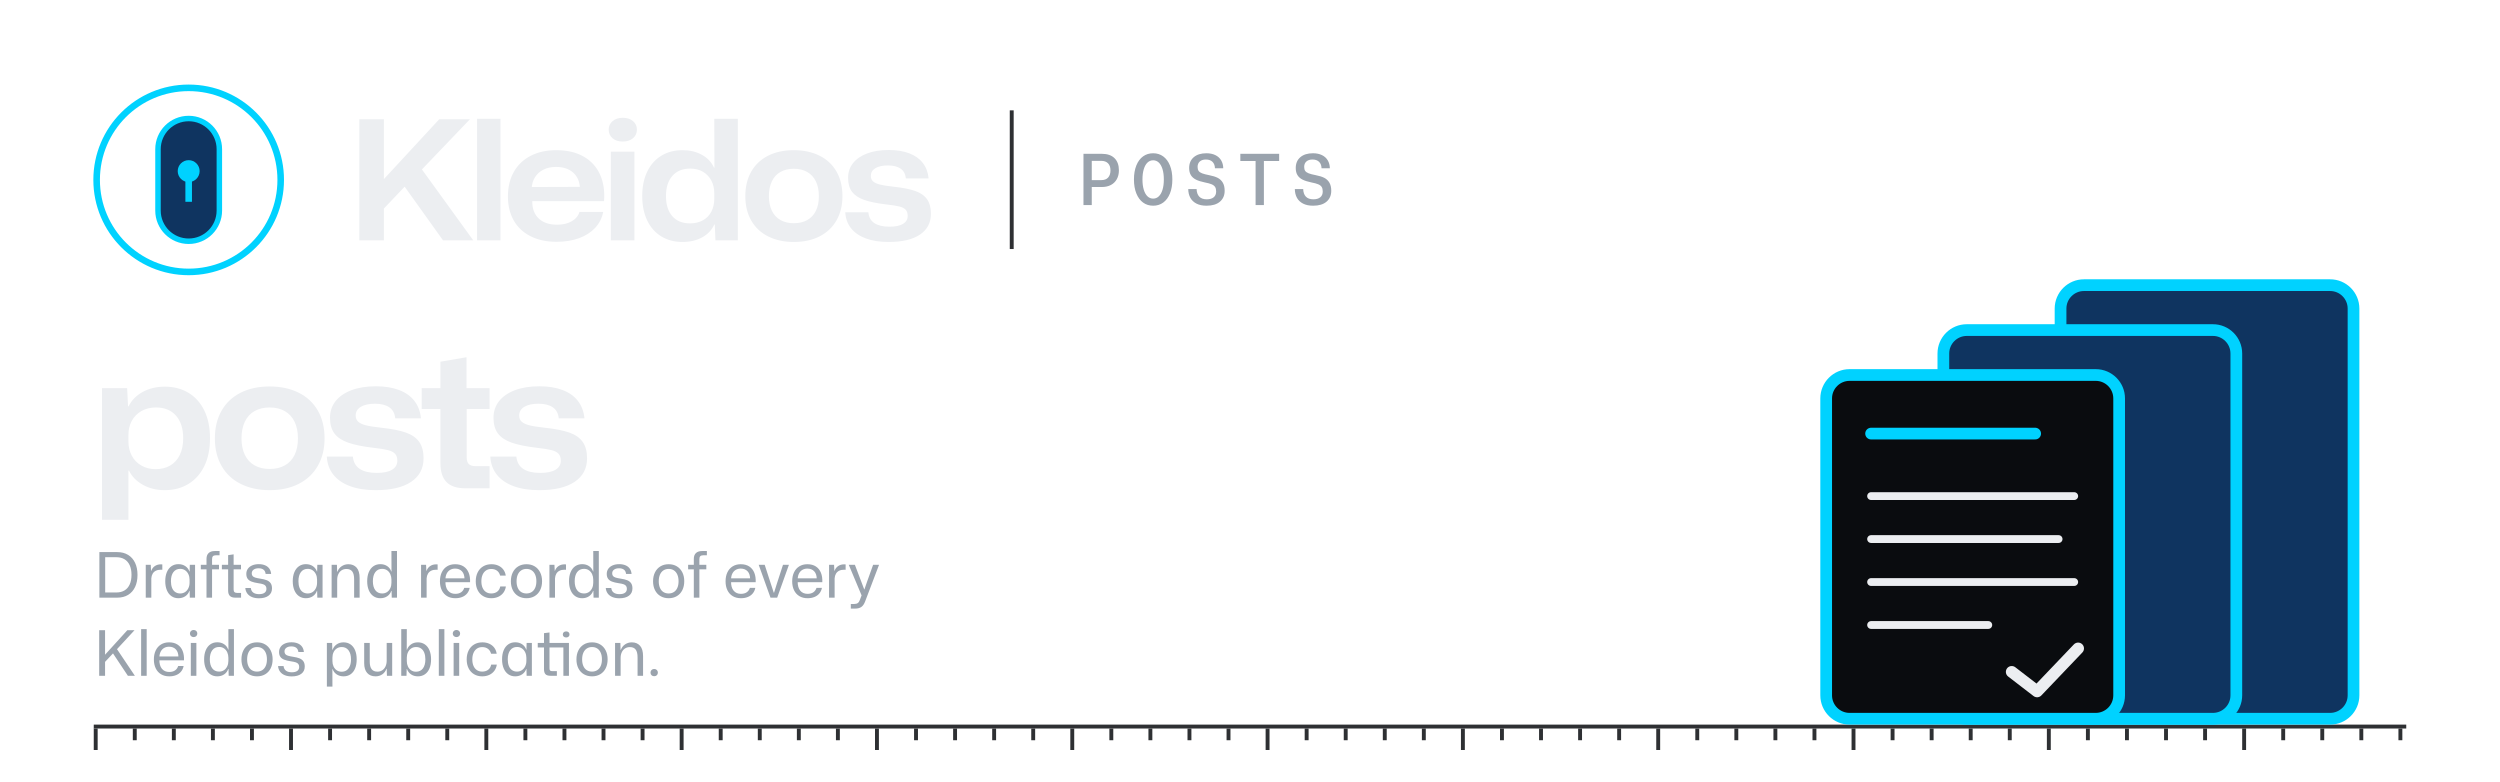
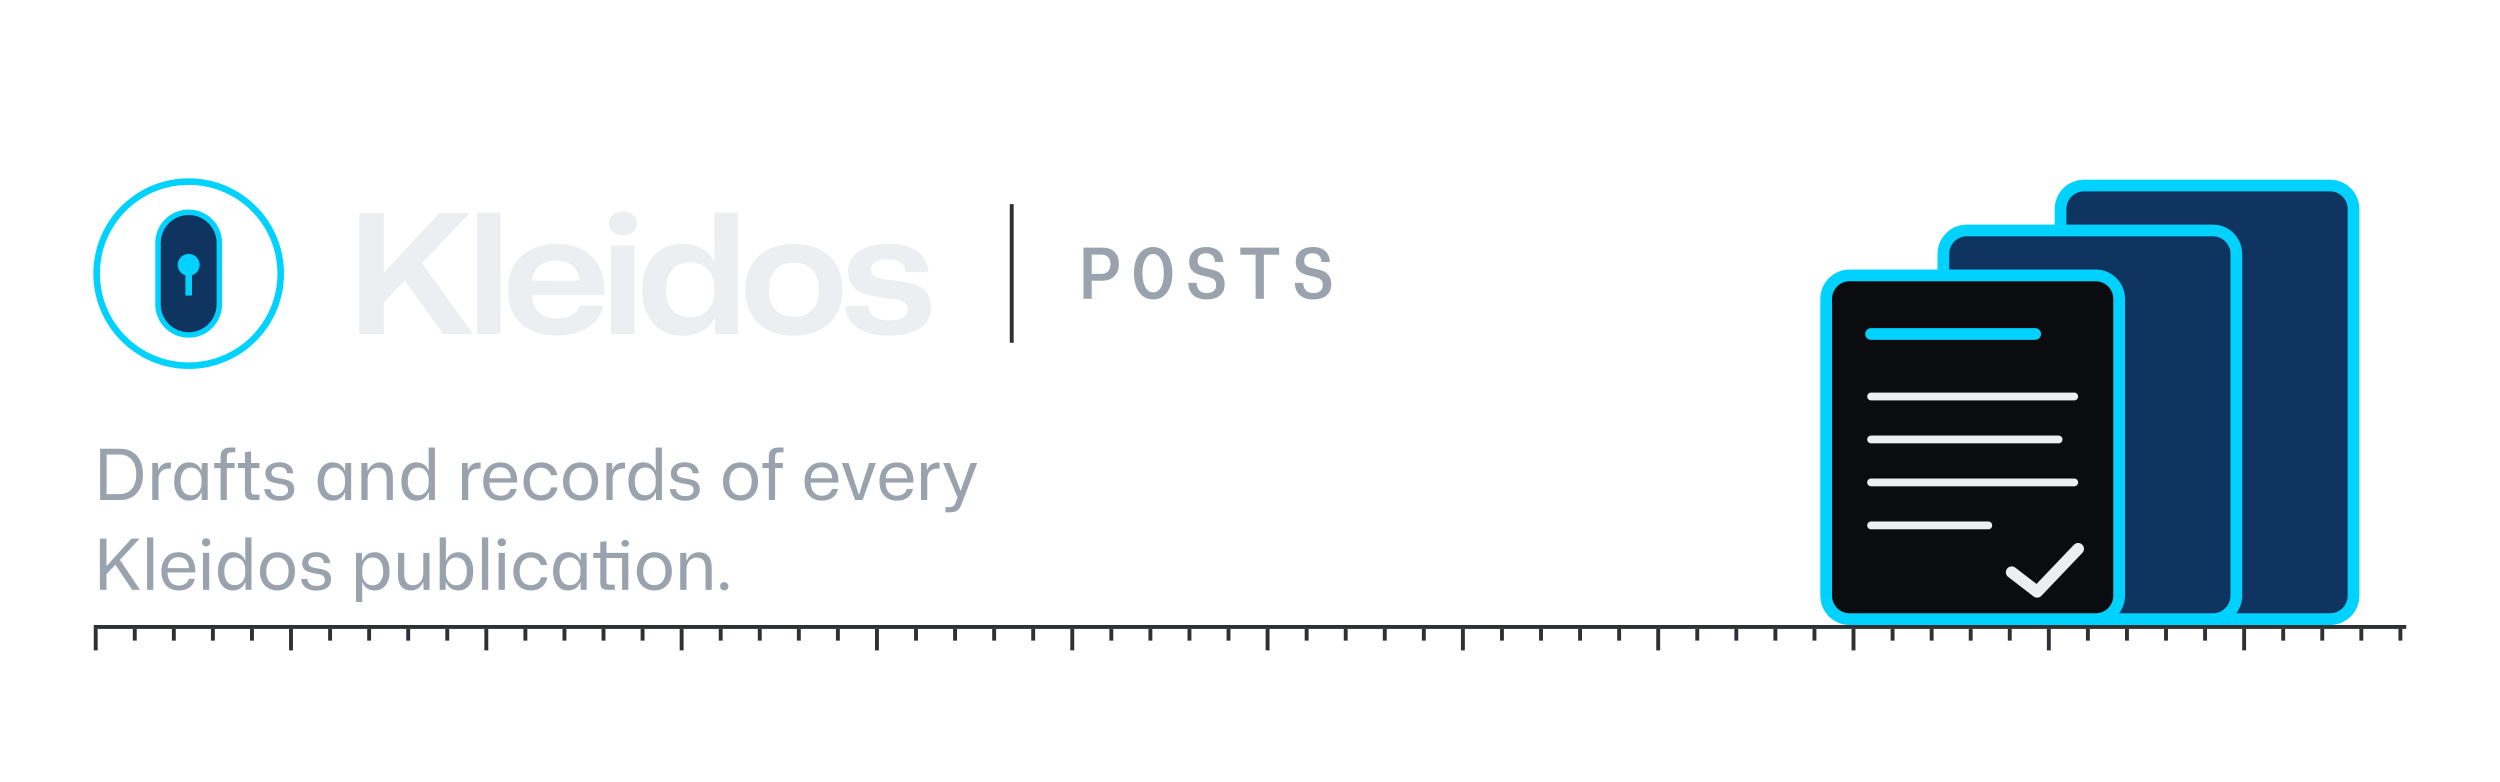
<svg xmlns="http://www.w3.org/2000/svg" viewBox="0 0 2560 800" width="1280" height="400" role="img" aria-labelledby="kl-readme-posts-dark-t kl-readme-posts-dark-d" lang="en">
  <g id="content">
-     <g id="lockup" transform="translate(81 72) scale(0.17)">
+     <g id="lockup" transform="translate(81 168) scale(0.17)">
      <g class="mark" transform="translate(660 660) scale(13.2)">
        <circle cx="0" cy="0" r="42" fill="none" stroke="#00D2FF" stroke-width="3" />
        <rect x="-14" y="-28" width="28" height="56" rx="14" fill="#0F3460" />
        <rect x="-14" y="-28" width="28" height="56" rx="14" fill="none" stroke="#00D2FF" stroke-width="2.5" />
        <circle cx="0" cy="-4" r="5" fill="#00D2FF" />
        <rect x="-1.5" y="-4" width="3" height="14" fill="#00D2FF" />
      </g>
      <path class="lettering" fill="#eceef1" transform="translate(1640 1024) scale(1 -1)" d="M321 323 186 181V358L529 729H714L425 427L734 0H552ZM48 729H196V0H48ZM757 732H898V0H757ZM943 264Q943 349 978.5 412Q1014 475 1080 509Q1146 543 1234 543Q1332 543 1399 504.5Q1466 466 1497.5 397Q1529 328 1522 236H1027L1091 258Q1083 180 1123 137Q1163 94 1239 94Q1291 94 1327 114.5Q1363 135 1374 171H1517Q1506 115 1468 74.5Q1430 34 1370.5 12.5Q1311 -9 1236 -9Q1145 -9 1078.5 25Q1012 59 977.5 120.5Q943 182 943 264ZM1078 321 1386 322 1377 309Q1376 371 1337.5 406.5Q1299 442 1233 442Q1189 442 1156.5 425.5Q1124 409 1105.5 379Q1087 349 1086 309ZM1563 534H1705V0H1563ZM1550 667Q1550 698 1573.5 718Q1597 738 1635 738Q1673 738 1696.5 718Q1720 698 1720 667Q1720 635 1696.5 615Q1673 595 1634 595Q1596 595 1573 615Q1550 635 1550 667ZM1752 267Q1752 351 1782 413.5Q1812 476 1867 509.5Q1922 543 1995 543Q2061 543 2111.5 515Q2162 487 2184 438H2187L2186 732H2328V0H2193L2189 95H2186Q2164 46 2113.5 18Q2063 -10 1994 -10Q1922 -10 1867 23.5Q1812 57 1782 119.5Q1752 182 1752 267ZM2186 250V283Q2186 326 2168.5 359.5Q2151 393 2118.5 412.5Q2086 432 2041 432Q1972 432 1933.5 388Q1895 344 1895 267Q1895 189 1933 145.5Q1971 102 2040 102Q2084 102 2117.5 120.5Q2151 139 2168.5 173Q2186 207 2186 250ZM2373 266Q2373 351 2408.5 413.5Q2444 476 2510 509.5Q2576 543 2665 543Q2753 543 2819.5 510Q2886 477 2922 414.5Q2958 352 2958 266Q2958 183 2922.5 120.5Q2887 58 2821 24Q2755 -10 2665 -10Q2578 -10 2511.5 23Q2445 56 2409 118.5Q2373 181 2373 266ZM2816 266Q2816 318 2798 355Q2780 392 2746 411.5Q2712 431 2665 431Q2619 431 2585 412Q2551 393 2533 355.5Q2515 318 2515 266Q2515 215 2533 178Q2551 141 2585 122Q2619 103 2665 103Q2712 103 2746 122Q2780 141 2798 177.5Q2816 214 2816 266ZM2975 169H3114Q3118 125 3150.5 103.5Q3183 82 3241 82Q3295 82 3323 99Q3351 116 3351 147Q3351 171 3339 184Q3327 197 3301.5 203.5Q3276 210 3223 216Q3138 226 3088.5 243.5Q3039 261 3015.5 292.5Q2992 324 2992 376Q2992 427 3021.5 464.5Q3051 502 3106 523Q3161 544 3237 544Q3308 544 3360.5 524Q3413 504 3442.5 465.5Q3472 427 3477 373H3340Q3336 413 3308 432Q3280 451 3232 451Q3184 451 3156.5 434.5Q3129 418 3129 388Q3129 367 3142.5 355Q3156 343 3183 336Q3210 329 3265 323Q3349 314 3397 297Q3445 280 3468 247Q3491 214 3491 160Q3491 79 3425 34.5Q3359 -10 3236 -10Q3156 -10 3098.5 11.5Q3041 33 3009.5 73Q2978 113 2975 169Z" />
    </g>
-     <line id="hairline" x1="1036" y1="113" x2="1036" y2="255" stroke="#2e3033" stroke-width="4" />
+     <line id="hairline" x1="1036" y1="209" x2="1036" y2="351" stroke="#2e3033" stroke-width="4" />
    <g id="label" aria-label="POSTS">
-       <path fill="#9aa3ad" transform="translate(1104 210) scale(0.072 -0.072)" d="M580 494Q580 422 550 368Q520 314 465.5 285.5Q411 257 338 257H194V0H76V729H339Q455 729 517.5 667Q580 605 580 494ZM460 493Q460 559 425.5 594Q391 629 329 629H194V355H329Q394 355 427 392Q460 429 460 493ZM794 364Q794 479 828 563.5Q862 648 923.5 692.5Q985 737 1067 737Q1149 737 1210.5 692Q1272 647 1306 563Q1340 479 1340 364Q1340 250 1306 165.5Q1272 81 1210.5 36Q1149 -9 1067 -9Q985 -9 923.5 36Q862 81 828 165.5Q794 250 794 364ZM1219 364Q1219 450 1200 511.5Q1181 573 1147 605Q1113 637 1067 637Q1021 637 987 605Q953 573 934 511.5Q915 450 915 364Q915 279 934 217.5Q953 156 987 124Q1021 92 1067 92Q1113 92 1147 124Q1181 156 1200 217.5Q1219 279 1219 364ZM1566 228H1685Q1687 158 1723 120Q1759 82 1830 82Q1892 82 1927.5 110.5Q1963 139 1963 193Q1963 234 1948 257.5Q1933 281 1899 295.5Q1865 310 1802 322Q1724 338 1676 362Q1628 386 1603.5 426Q1579 466 1579 527Q1579 625 1644.5 681Q1710 737 1824 737Q1897 737 1951 711Q2005 685 2034 636.5Q2063 588 2064 524H1946Q1944 583 1910.5 615.5Q1877 648 1817 648Q1762 648 1730.5 620Q1699 592 1699 543Q1699 507 1713.5 486Q1728 465 1763 451.5Q1798 438 1865 425Q1939 411 1985.5 387Q2032 363 2058 318Q2084 273 2084 203Q2084 106 2017 48.5Q1950 -9 1826 -9Q1741 -9 1683 21Q1625 51 1596 103.5Q1567 156 1566 228ZM2307 627V729H2859V627H2642V0H2524V627ZM3082 228H3201Q3203 158 3239 120Q3275 82 3346 82Q3408 82 3443.5 110.5Q3479 139 3479 193Q3479 234 3464 257.5Q3449 281 3415 295.5Q3381 310 3318 322Q3240 338 3192 362Q3144 386 3119.5 426Q3095 466 3095 527Q3095 625 3160.5 681Q3226 737 3340 737Q3413 737 3467 711Q3521 685 3550 636.5Q3579 588 3580 524H3462Q3460 583 3426.5 615.5Q3393 648 3333 648Q3278 648 3246.5 620Q3215 592 3215 543Q3215 507 3229.5 486Q3244 465 3279 451.5Q3314 438 3381 425Q3455 411 3501.5 387Q3548 363 3574 318Q3600 273 3600 203Q3600 106 3533 48.5Q3466 -9 3342 -9Q3257 -9 3199 21Q3141 51 3112 103.5Q3083 156 3082 228Z" />
-     </g>
-     <g id="title" aria-label="posts">
-       <path fill="#eceef1" transform="translate(96 500) scale(0.192 -0.192)" d="M44 534H178L183 437H186Q209 485 260.5 513.5Q312 542 379 542Q451 542 505.5 509Q560 476 590 414Q620 352 620 267Q620 181 590 119Q560 57 505.5 23.5Q451 -10 378 -10Q313 -10 262 18.5Q211 47 188 94H185V-168H44ZM477 267Q477 344 438.5 387.5Q400 431 332 431Q287 431 253.5 411.5Q220 392 202.5 359Q185 326 185 286V249Q185 208 202.5 174.5Q220 141 253.5 121.5Q287 102 330 102Q375 102 408 121.5Q441 141 459 178Q477 215 477 267ZM646 266Q646 351 681.5 413.5Q717 476 783 509.5Q849 543 938 543Q1026 543 1092.5 510Q1159 477 1195 414.5Q1231 352 1231 266Q1231 183 1195.5 120.5Q1160 58 1094 24Q1028 -10 938 -10Q851 -10 784.5 23Q718 56 682 118.5Q646 181 646 266ZM1089 266Q1089 318 1071 355Q1053 392 1019 411.5Q985 431 938 431Q892 431 858 412Q824 393 806 355.5Q788 318 788 266Q788 215 806 178Q824 141 858 122Q892 103 938 103Q985 103 1019 122Q1053 141 1071 177.5Q1089 214 1089 266ZM1243 169H1382Q1386 125 1418.5 103.5Q1451 82 1509 82Q1563 82 1591 99Q1619 116 1619 147Q1619 171 1607 184Q1595 197 1569.5 203.5Q1544 210 1491 216Q1406 226 1356.5 243.5Q1307 261 1283.5 292.5Q1260 324 1260 376Q1260 427 1289.5 464.5Q1319 502 1374 523Q1429 544 1505 544Q1576 544 1628.5 524Q1681 504 1710.5 465.5Q1740 427 1745 373H1608Q1604 413 1576 432Q1548 451 1500 451Q1452 451 1424.5 434.5Q1397 418 1397 388Q1397 367 1410.5 355Q1424 343 1451 336Q1478 329 1533 323Q1617 314 1665 297Q1713 280 1736 247Q1759 214 1759 160Q1759 79 1693 34.5Q1627 -10 1504 -10Q1424 -10 1366.5 11.5Q1309 33 1277.5 73Q1246 113 1243 169ZM1849 133V423H1749V534H1849V675L1988 699V534H2111V423H1989V166Q1989 140 2000.5 129Q2012 118 2037 118H2111V0H1981Q1914 0 1881.5 33Q1849 66 1849 133ZM2115 169H2254Q2258 125 2290.5 103.5Q2323 82 2381 82Q2435 82 2463 99Q2491 116 2491 147Q2491 171 2479 184Q2467 197 2441.5 203.5Q2416 210 2363 216Q2278 226 2228.5 243.5Q2179 261 2155.5 292.5Q2132 324 2132 376Q2132 427 2161.5 464.5Q2191 502 2246 523Q2301 544 2377 544Q2448 544 2500.5 524Q2553 504 2582.5 465.5Q2612 427 2617 373H2480Q2476 413 2448 432Q2420 451 2372 451Q2324 451 2296.5 434.5Q2269 418 2269 388Q2269 367 2282.5 355Q2296 343 2323 336Q2350 329 2405 323Q2489 314 2537 297Q2585 280 2608 247Q2631 214 2631 160Q2631 79 2565 34.5Q2499 -10 2376 -10Q2296 -10 2238.5 11.5Q2181 33 2149.5 73Q2118 113 2115 169Z" />
+       <path fill="#9aa3ad" transform="translate(1104 306) scale(0.072 -0.072)" d="M580 494Q580 422 550 368Q520 314 465.5 285.5Q411 257 338 257H194V0H76V729H339Q455 729 517.5 667Q580 605 580 494ZM460 493Q460 559 425.5 594Q391 629 329 629H194V355H329Q394 355 427 392Q460 429 460 493ZM794 364Q794 479 828 563.5Q862 648 923.5 692.5Q985 737 1067 737Q1149 737 1210.5 692Q1272 647 1306 563Q1340 479 1340 364Q1340 250 1306 165.5Q1272 81 1210.5 36Q1149 -9 1067 -9Q985 -9 923.5 36Q862 81 828 165.5Q794 250 794 364ZM1219 364Q1219 450 1200 511.5Q1181 573 1147 605Q1113 637 1067 637Q1021 637 987 605Q953 573 934 511.5Q915 450 915 364Q915 279 934 217.5Q953 156 987 124Q1021 92 1067 92Q1113 92 1147 124Q1181 156 1200 217.5Q1219 279 1219 364ZM1566 228H1685Q1687 158 1723 120Q1759 82 1830 82Q1892 82 1927.5 110.5Q1963 139 1963 193Q1963 234 1948 257.5Q1933 281 1899 295.5Q1865 310 1802 322Q1724 338 1676 362Q1628 386 1603.5 426Q1579 466 1579 527Q1579 625 1644.5 681Q1710 737 1824 737Q1897 737 1951 711Q2005 685 2034 636.5Q2063 588 2064 524H1946Q1944 583 1910.5 615.5Q1877 648 1817 648Q1762 648 1730.5 620Q1699 592 1699 543Q1699 507 1713.5 486Q1728 465 1763 451.5Q1798 438 1865 425Q1939 411 1985.5 387Q2032 363 2058 318Q2084 273 2084 203Q2084 106 2017 48.5Q1950 -9 1826 -9Q1741 -9 1683 21Q1625 51 1596 103.5Q1567 156 1566 228ZM2307 627V729H2859V627H2642V0H2524V627ZM3082 228H3201Q3203 158 3239 120Q3275 82 3346 82Q3408 82 3443.5 110.5Q3479 139 3479 193Q3479 234 3464 257.5Q3449 281 3415 295.5Q3381 310 3318 322Q3240 338 3192 362Q3144 386 3119.5 426Q3095 466 3095 527Q3095 625 3160.5 681Q3226 737 3340 737Q3413 737 3467 711Q3521 685 3550 636.5Q3579 588 3580 524H3462Q3460 583 3426.5 615.5Q3393 648 3333 648Q3278 648 3246.5 620Q3215 592 3215 543Q3215 507 3229.5 486Q3244 465 3279 451.5Q3314 438 3381 425Q3455 411 3501.5 387Q3548 363 3574 318Q3600 273 3600 203Q3600 106 3533 48.5Q3466 -9 3342 -9Q3257 -9 3199 21Q3141 51 3112 103.5Q3083 156 3082 228Z" />
    </g>
    <g id="line.0" aria-label="Drafts and records of every">
-       <path fill="#9aa3ad" transform="translate(96 612) scale(0.064 -0.064)" d="M90 729H376Q477 729 550 684Q623 639 661.5 557Q700 475 700 364Q700 253 661.5 171Q623 89 550 44.5Q477 0 376 0H90ZM604 366Q604 456 575 519Q546 582 492 614.5Q438 647 363 647H183V83H363Q439 83 493 116Q547 149 575.5 212.5Q604 276 604 366ZM832 526H912L917 429H920Q937 478 977.5 505.5Q1018 533 1073 533Q1085 533 1097 532V446Q1084 447 1072 447Q1027 447 994 431Q961 415 942.5 383.5Q924 352 921 308V0H832ZM1144 263Q1144 347 1170 408.5Q1196 470 1243.5 503Q1291 536 1354 536Q1418 536 1465 504.5Q1512 473 1531 418H1534L1537 526H1621V0H1537L1534 110H1531Q1512 55 1465 23Q1418 -9 1354 -9Q1291 -9 1243.5 24Q1196 57 1170 118.5Q1144 180 1144 263ZM1533 238V288Q1533 334 1515 373.5Q1497 413 1463 437Q1429 461 1384 461Q1314 461 1274.5 409Q1235 357 1235 263Q1235 202 1252.5 157.5Q1270 113 1304 90Q1338 67 1383 67Q1428 67 1462 90Q1496 113 1514.5 152.5Q1533 192 1533 238ZM1804 453H1713V526H1804V620Q1804 682 1838.5 714Q1873 746 1937 746H2013V678H1954Q1921 678 1907 663Q1893 648 1893 615V526H2004V453H1893V0H1804ZM2150 116V453H2050V526H2150V680L2238 693V526H2356V453H2238V131Q2238 101 2251.5 88.5Q2265 76 2292 76H2357V0H2263Q2206 0 2178 28Q2150 56 2150 116ZM2425 155H2513Q2519 104 2553.5 80Q2588 56 2645 56Q2702 56 2732.5 78Q2763 100 2763 141Q2763 170 2750 187.5Q2737 205 2710 214.5Q2683 224 2633 231Q2565 241 2523.5 257.5Q2482 274 2461.5 303.5Q2441 333 2441 380Q2441 427 2465.5 462Q2490 497 2535.5 516.5Q2581 536 2640 536Q2698 536 2741.5 517.5Q2785 499 2809.5 464Q2834 429 2838 380H2750Q2745 426 2716 448Q2687 470 2638 470Q2587 470 2557.5 448Q2528 426 2528 389Q2528 362 2541.5 346Q2555 330 2584 321Q2613 312 2664 304Q2729 295 2769 278.5Q2809 262 2830.5 231Q2852 200 2852 148Q2852 73 2796.5 31.5Q2741 -10 2643 -10Q2578 -10 2530.5 10Q2483 30 2456 67.5Q2429 105 2425 155ZM3184 263Q3184 347 3210 408.5Q3236 470 3283.5 503Q3331 536 3394 536Q3458 536 3505 504.5Q3552 473 3571 418H3574L3577 526H3661V0H3577L3574 110H3571Q3552 55 3505 23Q3458 -9 3394 -9Q3331 -9 3283.5 24Q3236 57 3210 118.5Q3184 180 3184 263ZM3573 238V288Q3573 334 3555 373.5Q3537 413 3503 437Q3469 461 3424 461Q3354 461 3314.5 409Q3275 357 3275 263Q3275 202 3292.5 157.5Q3310 113 3344 90Q3378 67 3423 67Q3468 67 3502 90Q3536 113 3554.5 152.5Q3573 192 3573 238ZM3806 526H3891L3894 416H3899Q3921 473 3968.5 504Q4016 535 4074 535Q4157 535 4205.5 480.5Q4254 426 4254 313V0H4166V294Q4166 379 4136 419Q4106 459 4043 459Q3999 459 3965.5 437.5Q3932 416 3913.5 376.5Q3895 337 3895 287V0H3806ZM4375 263Q4375 347 4401 408.5Q4427 470 4474.5 503Q4522 536 4585 536Q4649 536 4695.5 504.5Q4742 473 4760 419H4764L4763 746H4852V0H4768L4765 108H4760Q4742 54 4695.5 22.5Q4649 -9 4585 -9Q4522 -9 4474.5 24Q4427 57 4401 118.5Q4375 180 4375 263ZM4763 237V289Q4763 335 4745.5 374.5Q4728 414 4694.5 437.5Q4661 461 4615 461Q4545 461 4505.5 409Q4466 357 4466 263Q4466 171 4505 119Q4544 67 4614 67Q4660 67 4693.5 90Q4727 113 4745 152Q4763 191 4763 237ZM5237 526H5317L5322 429H5325Q5342 478 5382.5 505.5Q5423 533 5478 533Q5490 533 5502 532V446Q5489 447 5477 447Q5432 447 5399 431Q5366 415 5347.5 383.5Q5329 352 5326 308V0H5237ZM5539 261Q5539 344 5568.5 405.5Q5598 467 5653 501Q5708 535 5782 535Q5863 535 5918 499Q5973 463 5999 398Q6025 333 6021 247H5597L5627 259Q5625 164 5667.5 112.5Q5710 61 5785 61Q5841 61 5877.5 86Q5914 111 5928 157H6015Q6005 105 5974 67.5Q5943 30 5894.5 10.5Q5846 -9 5785 -9Q5709 -9 5653.5 24.5Q5598 58 5568.5 119Q5539 180 5539 261ZM5619 309H5941L5932 296Q5932 378 5891.5 421.5Q5851 465 5782 465Q5737 465 5702.5 445Q5668 425 5648.5 387.5Q5629 350 5627 298ZM6112 262Q6112 343 6143 405Q6174 467 6231 501Q6288 535 6364 535Q6425 535 6474 512.5Q6523 490 6553.5 449Q6584 408 6592 353H6502Q6489 404 6452 431.5Q6415 459 6361 459Q6311 459 6275.5 434.5Q6240 410 6221 366Q6202 322 6202 262Q6202 201 6221.5 157Q6241 113 6276.5 90Q6312 67 6360 67Q6418 67 6456 96.5Q6494 126 6504 179H6594Q6586 122 6554.5 79.5Q6523 37 6473 14Q6423 -9 6360 -9Q6286 -9 6229.5 25Q6173 59 6142.5 120Q6112 181 6112 262ZM6674 262Q6674 343 6704.5 404.5Q6735 466 6791.5 500.5Q6848 535 6924 535Q6998 535 7054 501.5Q7110 468 7141.5 406.5Q7173 345 7173 263Q7173 182 7142.5 120.5Q7112 59 7055.5 25Q6999 -9 6924 -9Q6850 -9 6793 24.5Q6736 58 6705 119.5Q6674 181 6674 262ZM7082 263Q7082 324 7062.5 368.5Q7043 413 7007.5 436.5Q6972 460 6924 460Q6876 460 6840 436.5Q6804 413 6784.5 368.5Q6765 324 6765 262Q6765 202 6784 157.5Q6803 113 6839 90Q6875 67 6923 67Q6971 67 7007 90Q7043 113 7062.5 157Q7082 201 7082 263ZM7291 526H7371L7376 429H7379Q7396 478 7436.5 505.5Q7477 533 7532 533Q7544 533 7556 532V446Q7543 447 7531 447Q7486 447 7453 431Q7420 415 7401.5 383.5Q7383 352 7380 308V0H7291ZM7604 263Q7604 347 7630 408.5Q7656 470 7703.5 503Q7751 536 7814 536Q7878 536 7924.5 504.5Q7971 473 7989 419H7993L7992 746H8081V0H7997L7994 108H7989Q7971 54 7924.5 22.5Q7878 -9 7814 -9Q7751 -9 7703.5 24Q7656 57 7630 118.5Q7604 180 7604 263ZM7992 237V289Q7992 335 7974.5 374.5Q7957 414 7923.5 437.5Q7890 461 7844 461Q7774 461 7734.5 409Q7695 357 7695 263Q7695 171 7734 119Q7773 67 7843 67Q7889 67 7922.5 90Q7956 113 7974 152Q7992 191 7992 237ZM8192 155H8280Q8286 104 8320.5 80Q8355 56 8412 56Q8469 56 8499.5 78Q8530 100 8530 141Q8530 170 8517 187.5Q8504 205 8477 214.5Q8450 224 8400 231Q8332 241 8290.5 257.5Q8249 274 8228.5 303.5Q8208 333 8208 380Q8208 427 8232.5 462Q8257 497 8302.5 516.5Q8348 536 8407 536Q8465 536 8508.5 517.5Q8552 499 8576.5 464Q8601 429 8605 380H8517Q8512 426 8483 448Q8454 470 8405 470Q8354 470 8324.5 448Q8295 426 8295 389Q8295 362 8308.5 346Q8322 330 8351 321Q8380 312 8431 304Q8496 295 8536 278.5Q8576 262 8597.5 231Q8619 200 8619 148Q8619 73 8563.5 31.5Q8508 -10 8410 -10Q8345 -10 8297.5 10Q8250 30 8223 67.5Q8196 105 8192 155ZM8949 262Q8949 343 8979.5 404.5Q9010 466 9066.5 500.5Q9123 535 9199 535Q9273 535 9329 501.5Q9385 468 9416.5 406.5Q9448 345 9448 263Q9448 182 9417.5 120.5Q9387 59 9330.5 25Q9274 -9 9199 -9Q9125 -9 9068 24.5Q9011 58 8980 119.5Q8949 181 8949 262ZM9357 263Q9357 324 9337.5 368.5Q9318 413 9282.5 436.5Q9247 460 9199 460Q9151 460 9115 436.5Q9079 413 9059.5 368.5Q9040 324 9040 262Q9040 202 9059 157.5Q9078 113 9114 90Q9150 67 9198 67Q9246 67 9282 90Q9318 113 9337.5 157Q9357 201 9357 263ZM9601 453H9510V526H9601V620Q9601 682 9635.5 714Q9670 746 9734 746H9810V678H9751Q9718 678 9704 663Q9690 648 9690 615V526H9801V453H9690V0H9601ZM10109 261Q10109 344 10138.5 405.5Q10168 467 10223 501Q10278 535 10352 535Q10433 535 10488 499Q10543 463 10569 398Q10595 333 10591 247H10167L10197 259Q10195 164 10237.5 112.5Q10280 61 10355 61Q10411 61 10447.5 86Q10484 111 10498 157H10585Q10575 105 10544 67.5Q10513 30 10464.5 10.5Q10416 -9 10355 -9Q10279 -9 10223.5 24.5Q10168 58 10138.5 119Q10109 180 10109 261ZM10189 309H10511L10502 296Q10502 378 10461.5 421.5Q10421 465 10352 465Q10307 465 10272.5 445Q10238 425 10218.5 387.5Q10199 350 10197 298ZM10639 526H10735L10833 224L10880 80H10885L10930 224L11028 526H11123L10935 0H10828ZM11175 261Q11175 344 11204.5 405.5Q11234 467 11289 501Q11344 535 11418 535Q11499 535 11554 499Q11609 463 11635 398Q11661 333 11657 247H11233L11263 259Q11261 164 11303.5 112.5Q11346 61 11421 61Q11477 61 11513.5 86Q11550 111 11564 157H11651Q11641 105 11610 67.5Q11579 30 11530.5 10.5Q11482 -9 11421 -9Q11345 -9 11289.5 24.5Q11234 58 11204.5 119Q11175 180 11175 261ZM11255 309H11577L11568 296Q11568 378 11527.5 421.5Q11487 465 11418 465Q11373 465 11338.5 445Q11304 425 11284.5 387.5Q11265 350 11263 298ZM11765 526H11845L11850 429H11853Q11870 478 11910.5 505.5Q11951 533 12006 533Q12018 533 12030 532V446Q12017 447 12005 447Q11960 447 11927 431Q11894 415 11875.5 383.5Q11857 352 11854 308V0H11765ZM12113 -101H12169Q12204 -101 12224.5 -86.5Q12245 -72 12257 -38L12293 56V18L12080 526H12178L12281 255L12327 133H12331L12373 255L12470 526H12565L12342 -61Q12319 -122 12282 -148.5Q12245 -175 12183 -175H12113Z" />
+       <path fill="#9aa3ad" transform="translate(96 512) scale(0.072 -0.072)" d="M90 729H376Q477 729 550 684Q623 639 661.5 557Q700 475 700 364Q700 253 661.5 171Q623 89 550 44.5Q477 0 376 0H90ZM604 366Q604 456 575 519Q546 582 492 614.5Q438 647 363 647H183V83H363Q439 83 493 116Q547 149 575.5 212.5Q604 276 604 366ZM832 526H912L917 429H920Q937 478 977.5 505.5Q1018 533 1073 533Q1085 533 1097 532V446Q1084 447 1072 447Q1027 447 994 431Q961 415 942.5 383.5Q924 352 921 308V0H832ZM1144 263Q1144 347 1170 408.5Q1196 470 1243.5 503Q1291 536 1354 536Q1418 536 1465 504.5Q1512 473 1531 418H1534L1537 526H1621V0H1537L1534 110H1531Q1512 55 1465 23Q1418 -9 1354 -9Q1291 -9 1243.5 24Q1196 57 1170 118.5Q1144 180 1144 263ZM1533 238V288Q1533 334 1515 373.5Q1497 413 1463 437Q1429 461 1384 461Q1314 461 1274.5 409Q1235 357 1235 263Q1235 202 1252.5 157.5Q1270 113 1304 90Q1338 67 1383 67Q1428 67 1462 90Q1496 113 1514.5 152.5Q1533 192 1533 238ZM1804 453H1713V526H1804V620Q1804 682 1838.5 714Q1873 746 1937 746H2013V678H1954Q1921 678 1907 663Q1893 648 1893 615V526H2004V453H1893V0H1804ZM2150 116V453H2050V526H2150V680L2238 693V526H2356V453H2238V131Q2238 101 2251.5 88.5Q2265 76 2292 76H2357V0H2263Q2206 0 2178 28Q2150 56 2150 116ZM2425 155H2513Q2519 104 2553.5 80Q2588 56 2645 56Q2702 56 2732.5 78Q2763 100 2763 141Q2763 170 2750 187.5Q2737 205 2710 214.5Q2683 224 2633 231Q2565 241 2523.5 257.5Q2482 274 2461.5 303.5Q2441 333 2441 380Q2441 427 2465.5 462Q2490 497 2535.5 516.5Q2581 536 2640 536Q2698 536 2741.5 517.5Q2785 499 2809.5 464Q2834 429 2838 380H2750Q2745 426 2716 448Q2687 470 2638 470Q2587 470 2557.5 448Q2528 426 2528 389Q2528 362 2541.5 346Q2555 330 2584 321Q2613 312 2664 304Q2729 295 2769 278.5Q2809 262 2830.5 231Q2852 200 2852 148Q2852 73 2796.5 31.5Q2741 -10 2643 -10Q2578 -10 2530.5 10Q2483 30 2456 67.5Q2429 105 2425 155ZM3184 263Q3184 347 3210 408.5Q3236 470 3283.5 503Q3331 536 3394 536Q3458 536 3505 504.5Q3552 473 3571 418H3574L3577 526H3661V0H3577L3574 110H3571Q3552 55 3505 23Q3458 -9 3394 -9Q3331 -9 3283.5 24Q3236 57 3210 118.5Q3184 180 3184 263ZM3573 238V288Q3573 334 3555 373.5Q3537 413 3503 437Q3469 461 3424 461Q3354 461 3314.5 409Q3275 357 3275 263Q3275 202 3292.5 157.5Q3310 113 3344 90Q3378 67 3423 67Q3468 67 3502 90Q3536 113 3554.5 152.5Q3573 192 3573 238ZM3806 526H3891L3894 416H3899Q3921 473 3968.5 504Q4016 535 4074 535Q4157 535 4205.5 480.5Q4254 426 4254 313V0H4166V294Q4166 379 4136 419Q4106 459 4043 459Q3999 459 3965.5 437.5Q3932 416 3913.5 376.5Q3895 337 3895 287V0H3806ZM4375 263Q4375 347 4401 408.5Q4427 470 4474.5 503Q4522 536 4585 536Q4649 536 4695.5 504.5Q4742 473 4760 419H4764L4763 746H4852V0H4768L4765 108H4760Q4742 54 4695.5 22.5Q4649 -9 4585 -9Q4522 -9 4474.5 24Q4427 57 4401 118.5Q4375 180 4375 263ZM4763 237V289Q4763 335 4745.5 374.5Q4728 414 4694.5 437.5Q4661 461 4615 461Q4545 461 4505.5 409Q4466 357 4466 263Q4466 171 4505 119Q4544 67 4614 67Q4660 67 4693.5 90Q4727 113 4745 152Q4763 191 4763 237ZM5237 526H5317L5322 429H5325Q5342 478 5382.5 505.5Q5423 533 5478 533Q5490 533 5502 532V446Q5489 447 5477 447Q5432 447 5399 431Q5366 415 5347.5 383.5Q5329 352 5326 308V0H5237ZM5539 261Q5539 344 5568.5 405.5Q5598 467 5653 501Q5708 535 5782 535Q5863 535 5918 499Q5973 463 5999 398Q6025 333 6021 247H5597L5627 259Q5625 164 5667.5 112.5Q5710 61 5785 61Q5841 61 5877.5 86Q5914 111 5928 157H6015Q6005 105 5974 67.5Q5943 30 5894.5 10.5Q5846 -9 5785 -9Q5709 -9 5653.5 24.5Q5598 58 5568.5 119Q5539 180 5539 261ZM5619 309H5941L5932 296Q5932 378 5891.5 421.5Q5851 465 5782 465Q5737 465 5702.5 445Q5668 425 5648.5 387.5Q5629 350 5627 298ZM6112 262Q6112 343 6143 405Q6174 467 6231 501Q6288 535 6364 535Q6425 535 6474 512.5Q6523 490 6553.5 449Q6584 408 6592 353H6502Q6489 404 6452 431.5Q6415 459 6361 459Q6311 459 6275.5 434.5Q6240 410 6221 366Q6202 322 6202 262Q6202 201 6221.5 157Q6241 113 6276.5 90Q6312 67 6360 67Q6418 67 6456 96.5Q6494 126 6504 179H6594Q6586 122 6554.5 79.5Q6523 37 6473 14Q6423 -9 6360 -9Q6286 -9 6229.5 25Q6173 59 6142.5 120Q6112 181 6112 262ZM6674 262Q6674 343 6704.5 404.5Q6735 466 6791.5 500.5Q6848 535 6924 535Q6998 535 7054 501.5Q7110 468 7141.5 406.5Q7173 345 7173 263Q7173 182 7142.5 120.5Q7112 59 7055.5 25Q6999 -9 6924 -9Q6850 -9 6793 24.5Q6736 58 6705 119.5Q6674 181 6674 262ZM7082 263Q7082 324 7062.5 368.5Q7043 413 7007.5 436.5Q6972 460 6924 460Q6876 460 6840 436.5Q6804 413 6784.5 368.5Q6765 324 6765 262Q6765 202 6784 157.5Q6803 113 6839 90Q6875 67 6923 67Q6971 67 7007 90Q7043 113 7062.5 157Q7082 201 7082 263ZM7291 526H7371L7376 429H7379Q7396 478 7436.5 505.5Q7477 533 7532 533Q7544 533 7556 532V446Q7543 447 7531 447Q7486 447 7453 431Q7420 415 7401.5 383.5Q7383 352 7380 308V0H7291ZM7604 263Q7604 347 7630 408.5Q7656 470 7703.5 503Q7751 536 7814 536Q7878 536 7924.5 504.5Q7971 473 7989 419H7993L7992 746H8081V0H7997L7994 108H7989Q7971 54 7924.5 22.5Q7878 -9 7814 -9Q7751 -9 7703.5 24Q7656 57 7630 118.5Q7604 180 7604 263ZM7992 237V289Q7992 335 7974.5 374.5Q7957 414 7923.5 437.5Q7890 461 7844 461Q7774 461 7734.5 409Q7695 357 7695 263Q7695 171 7734 119Q7773 67 7843 67Q7889 67 7922.5 90Q7956 113 7974 152Q7992 191 7992 237ZM8192 155H8280Q8286 104 8320.5 80Q8355 56 8412 56Q8469 56 8499.5 78Q8530 100 8530 141Q8530 170 8517 187.5Q8504 205 8477 214.5Q8450 224 8400 231Q8332 241 8290.5 257.5Q8249 274 8228.5 303.5Q8208 333 8208 380Q8208 427 8232.5 462Q8257 497 8302.5 516.5Q8348 536 8407 536Q8465 536 8508.5 517.5Q8552 499 8576.5 464Q8601 429 8605 380H8517Q8512 426 8483 448Q8454 470 8405 470Q8354 470 8324.5 448Q8295 426 8295 389Q8295 362 8308.5 346Q8322 330 8351 321Q8380 312 8431 304Q8496 295 8536 278.5Q8576 262 8597.5 231Q8619 200 8619 148Q8619 73 8563.5 31.5Q8508 -10 8410 -10Q8345 -10 8297.5 10Q8250 30 8223 67.5Q8196 105 8192 155ZM8949 262Q8949 343 8979.5 404.5Q9010 466 9066.5 500.5Q9123 535 9199 535Q9273 535 9329 501.5Q9385 468 9416.5 406.5Q9448 345 9448 263Q9448 182 9417.5 120.5Q9387 59 9330.5 25Q9274 -9 9199 -9Q9125 -9 9068 24.5Q9011 58 8980 119.5Q8949 181 8949 262ZM9357 263Q9357 324 9337.5 368.5Q9318 413 9282.5 436.5Q9247 460 9199 460Q9151 460 9115 436.5Q9079 413 9059.5 368.5Q9040 324 9040 262Q9040 202 9059 157.5Q9078 113 9114 90Q9150 67 9198 67Q9246 67 9282 90Q9318 113 9337.5 157Q9357 201 9357 263ZM9601 453H9510V526H9601V620Q9601 682 9635.5 714Q9670 746 9734 746H9810V678H9751Q9718 678 9704 663Q9690 648 9690 615V526H9801V453H9690V0H9601ZM10109 261Q10109 344 10138.5 405.5Q10168 467 10223 501Q10278 535 10352 535Q10433 535 10488 499Q10543 463 10569 398Q10595 333 10591 247H10167L10197 259Q10195 164 10237.5 112.5Q10280 61 10355 61Q10411 61 10447.5 86Q10484 111 10498 157H10585Q10575 105 10544 67.5Q10513 30 10464.5 10.5Q10416 -9 10355 -9Q10279 -9 10223.5 24.5Q10168 58 10138.5 119Q10109 180 10109 261ZM10189 309H10511L10502 296Q10502 378 10461.5 421.5Q10421 465 10352 465Q10307 465 10272.5 445Q10238 425 10218.5 387.5Q10199 350 10197 298ZM10639 526H10735L10833 224L10880 80H10885L10930 224L11028 526H11123L10935 0H10828ZM11175 261Q11175 344 11204.5 405.5Q11234 467 11289 501Q11344 535 11418 535Q11499 535 11554 499Q11609 463 11635 398Q11661 333 11657 247H11233L11263 259Q11261 164 11303.5 112.5Q11346 61 11421 61Q11477 61 11513.5 86Q11550 111 11564 157H11651Q11641 105 11610 67.5Q11579 30 11530.5 10.5Q11482 -9 11421 -9Q11345 -9 11289.5 24.5Q11234 58 11204.5 119Q11175 180 11175 261ZM11255 309H11577L11568 296Q11568 378 11527.5 421.5Q11487 465 11418 465Q11373 465 11338.5 445Q11304 425 11284.5 387.5Q11265 350 11263 298ZM11765 526H11845L11850 429H11853Q11870 478 11910.5 505.5Q11951 533 12006 533Q12018 533 12030 532V446Q12017 447 12005 447Q11960 447 11927 431Q11894 415 11875.5 383.5Q11857 352 11854 308V0H11765ZM12113 -101H12169Q12204 -101 12224.5 -86.5Q12245 -72 12257 -38L12293 56V18L12080 526H12178L12281 255L12327 133H12331L12373 255L12470 526H12565L12342 -61Q12319 -122 12282 -148.5Q12245 -175 12183 -175H12113Z" />
    </g>
    <g id="line.1" aria-label="Kleidos publication.">
-       <path fill="#9aa3ad" transform="translate(96 692) scale(0.064 -0.064)" d="M308 358 171 212V326L537 729H652L372 426L658 0H546ZM87 729H181V0H87ZM758 746H847V0H758ZM962 261Q962 344 991.5 405.5Q1021 467 1076 501Q1131 535 1205 535Q1286 535 1341 499Q1396 463 1422 398Q1448 333 1444 247H1020L1050 259Q1048 164 1090.5 112.5Q1133 61 1208 61Q1264 61 1300.5 86Q1337 111 1351 157H1438Q1428 105 1397 67.5Q1366 30 1317.5 10.5Q1269 -9 1208 -9Q1132 -9 1076.5 24.5Q1021 58 991.5 119Q962 180 962 261ZM1042 309H1364L1355 296Q1355 378 1314.5 421.5Q1274 465 1205 465Q1160 465 1125.5 445Q1091 425 1071.5 387.5Q1052 350 1050 298ZM1553 526H1642V0H1553ZM1539 676Q1539 701 1556 717Q1573 733 1598 733Q1624 733 1640.5 717Q1657 701 1657 676Q1657 651 1640.5 635Q1624 619 1598 619Q1573 619 1556 635Q1539 651 1539 676ZM1766 263Q1766 347 1792 408.5Q1818 470 1865.5 503Q1913 536 1976 536Q2040 536 2086.5 504.5Q2133 473 2151 419H2155L2154 746H2243V0H2159L2156 108H2151Q2133 54 2086.5 22.5Q2040 -9 1976 -9Q1913 -9 1865.5 24Q1818 57 1792 118.5Q1766 180 1766 263ZM2154 237V289Q2154 335 2136.5 374.5Q2119 414 2085.5 437.5Q2052 461 2006 461Q1936 461 1896.5 409Q1857 357 1857 263Q1857 171 1896 119Q1935 67 2005 67Q2051 67 2084.5 90Q2118 113 2136 152Q2154 191 2154 237ZM2363 262Q2363 343 2393.5 404.5Q2424 466 2480.5 500.5Q2537 535 2613 535Q2687 535 2743 501.5Q2799 468 2830.5 406.5Q2862 345 2862 263Q2862 182 2831.5 120.5Q2801 59 2744.5 25Q2688 -9 2613 -9Q2539 -9 2482 24.5Q2425 58 2394 119.5Q2363 181 2363 262ZM2771 263Q2771 324 2751.5 368.5Q2732 413 2696.5 436.5Q2661 460 2613 460Q2565 460 2529 436.5Q2493 413 2473.5 368.5Q2454 324 2454 262Q2454 202 2473 157.5Q2492 113 2528 90Q2564 67 2612 67Q2660 67 2696 90Q2732 113 2751.5 157Q2771 201 2771 263ZM2949 155H3037Q3043 104 3077.5 80Q3112 56 3169 56Q3226 56 3256.5 78Q3287 100 3287 141Q3287 170 3274 187.5Q3261 205 3234 214.5Q3207 224 3157 231Q3089 241 3047.5 257.5Q3006 274 2985.5 303.5Q2965 333 2965 380Q2965 427 2989.5 462Q3014 497 3059.5 516.5Q3105 536 3164 536Q3222 536 3265.5 517.5Q3309 499 3333.5 464Q3358 429 3362 380H3274Q3269 426 3240 448Q3211 470 3162 470Q3111 470 3081.5 448Q3052 426 3052 389Q3052 362 3065.5 346Q3079 330 3108 321Q3137 312 3188 304Q3253 295 3293 278.5Q3333 262 3354.5 231Q3376 200 3376 148Q3376 73 3320.5 31.5Q3265 -10 3167 -10Q3102 -10 3054.5 10Q3007 30 2980 67.5Q2953 105 2949 155ZM3730 526H3814L3817 417H3822Q3841 471 3887.5 503Q3934 535 3997 535Q4061 535 4108.5 502Q4156 469 4181.5 408Q4207 347 4207 263Q4207 178 4181.5 117Q4156 56 4108.5 23.5Q4061 -9 3997 -9Q3934 -9 3887.5 22Q3841 53 3822 106H3818L3819 -173H3730ZM4116 263Q4116 355 4076.5 407.5Q4037 460 3968 460Q3922 460 3888 437Q3854 414 3836.5 375.5Q3819 337 3819 291V234Q3819 188 3836.5 149.5Q3854 111 3887.5 88Q3921 65 3966 65Q4013 65 4046.5 88.5Q4080 112 4098 156.5Q4116 201 4116 263ZM4327 201V526H4416V223Q4416 146 4446 106Q4476 66 4540 66Q4583 66 4616.5 88Q4650 110 4668.5 150.5Q4687 191 4687 244V526H4775V0H4691L4687 112H4683Q4663 55 4616.5 23Q4570 -9 4509 -9Q4423 -9 4375 45Q4327 99 4327 201ZM5012 107H5007L5004 0H4920V746H5009L5008 417H5012Q5031 471 5077 503Q5123 535 5187 535Q5250 535 5298 502Q5346 469 5371.5 407.5Q5397 346 5397 263Q5397 179 5371.5 117.5Q5346 56 5298 23.5Q5250 -9 5187 -9Q5123 -9 5077 22.5Q5031 54 5012 107ZM5306 263Q5306 324 5288.5 368.5Q5271 413 5237.5 436.5Q5204 460 5158 460Q5112 460 5078.5 437Q5045 414 5027 375.5Q5009 337 5009 291V234Q5009 188 5026.5 149.5Q5044 111 5077.5 88Q5111 65 5156 65Q5227 65 5266.5 117.5Q5306 170 5306 263ZM5521 746H5610V0H5521ZM5758 526H5847V0H5758ZM5744 676Q5744 701 5761 717Q5778 733 5803 733Q5829 733 5845.5 717Q5862 701 5862 676Q5862 651 5845.5 635Q5829 619 5803 619Q5778 619 5761 635Q5744 651 5744 676ZM5967 262Q5967 343 5998 405Q6029 467 6086 501Q6143 535 6219 535Q6280 535 6329 512.5Q6378 490 6408.5 449Q6439 408 6447 353H6357Q6344 404 6307 431.5Q6270 459 6216 459Q6166 459 6130.5 434.5Q6095 410 6076 366Q6057 322 6057 262Q6057 201 6076.5 157Q6096 113 6131.5 90Q6167 67 6215 67Q6273 67 6311 96.5Q6349 126 6359 179H6449Q6441 122 6409.5 79.5Q6378 37 6328 14Q6278 -9 6215 -9Q6141 -9 6084.5 25Q6028 59 5997.5 120Q5967 181 5967 262ZM6533 263Q6533 347 6559 408.5Q6585 470 6632.5 503Q6680 536 6743 536Q6807 536 6854 504.5Q6901 473 6920 418H6923L6926 526H7010V0H6926L6923 110H6920Q6901 55 6854 23Q6807 -9 6743 -9Q6680 -9 6632.5 24Q6585 57 6559 118.5Q6533 180 6533 263ZM6922 238V288Q6922 334 6904 373.5Q6886 413 6852 437Q6818 461 6773 461Q6703 461 6663.5 409Q6624 357 6624 263Q6624 202 6641.5 157.5Q6659 113 6693 90Q6727 67 6772 67Q6817 67 6851 90Q6885 113 6903.5 152.5Q6922 192 6922 238ZM7204 104V453H7104V526H7204V682L7292 693V526H7603V0H7514V453H7292V120Q7292 93 7302 83.5Q7312 74 7338 74H7410V0H7310Q7251 0 7227.5 25.5Q7204 51 7204 104ZM7505 661Q7505 684 7520 697Q7535 710 7559 710Q7582 710 7597 697Q7612 684 7612 661Q7612 639 7597 626Q7582 613 7559 613Q7535 613 7520 626Q7505 639 7505 661ZM7723 262Q7723 343 7753.5 404.5Q7784 466 7840.5 500.5Q7897 535 7973 535Q8047 535 8103 501.5Q8159 468 8190.5 406.5Q8222 345 8222 263Q8222 182 8191.5 120.5Q8161 59 8104.5 25Q8048 -9 7973 -9Q7899 -9 7842 24.5Q7785 58 7754 119.5Q7723 181 7723 262ZM8131 263Q8131 324 8111.5 368.5Q8092 413 8056.5 436.5Q8021 460 7973 460Q7925 460 7889 436.5Q7853 413 7833.5 368.5Q7814 324 7814 262Q7814 202 7833 157.5Q7852 113 7888 90Q7924 67 7972 67Q8020 67 8056 90Q8092 113 8111.5 157Q8131 201 8131 263ZM8341 526H8426L8429 416H8434Q8456 473 8503.5 504Q8551 535 8609 535Q8692 535 8740.5 480.5Q8789 426 8789 313V0H8701V294Q8701 379 8671 419Q8641 459 8578 459Q8534 459 8500.5 437.5Q8467 416 8448.5 376.5Q8430 337 8430 287V0H8341ZM8908 51Q8908 76 8924.5 92.5Q8941 109 8967 109Q8993 109 9009.5 92.5Q9026 76 9026 51Q9026 25 9009.5 9Q8993 -7 8967 -7Q8941 -7 8924.5 9Q8908 25 8908 51Z" />
+       <path fill="#9aa3ad" transform="translate(96 604) scale(0.072 -0.072)" d="M308 358 171 212V326L537 729H652L372 426L658 0H546ZM87 729H181V0H87ZM758 746H847V0H758ZM962 261Q962 344 991.5 405.5Q1021 467 1076 501Q1131 535 1205 535Q1286 535 1341 499Q1396 463 1422 398Q1448 333 1444 247H1020L1050 259Q1048 164 1090.5 112.5Q1133 61 1208 61Q1264 61 1300.5 86Q1337 111 1351 157H1438Q1428 105 1397 67.5Q1366 30 1317.5 10.5Q1269 -9 1208 -9Q1132 -9 1076.5 24.5Q1021 58 991.5 119Q962 180 962 261ZM1042 309H1364L1355 296Q1355 378 1314.5 421.5Q1274 465 1205 465Q1160 465 1125.5 445Q1091 425 1071.5 387.5Q1052 350 1050 298ZM1553 526H1642V0H1553ZM1539 676Q1539 701 1556 717Q1573 733 1598 733Q1624 733 1640.5 717Q1657 701 1657 676Q1657 651 1640.5 635Q1624 619 1598 619Q1573 619 1556 635Q1539 651 1539 676ZM1766 263Q1766 347 1792 408.5Q1818 470 1865.5 503Q1913 536 1976 536Q2040 536 2086.5 504.5Q2133 473 2151 419H2155L2154 746H2243V0H2159L2156 108H2151Q2133 54 2086.5 22.5Q2040 -9 1976 -9Q1913 -9 1865.5 24Q1818 57 1792 118.5Q1766 180 1766 263ZM2154 237V289Q2154 335 2136.5 374.5Q2119 414 2085.5 437.5Q2052 461 2006 461Q1936 461 1896.5 409Q1857 357 1857 263Q1857 171 1896 119Q1935 67 2005 67Q2051 67 2084.5 90Q2118 113 2136 152Q2154 191 2154 237ZM2363 262Q2363 343 2393.5 404.5Q2424 466 2480.5 500.5Q2537 535 2613 535Q2687 535 2743 501.5Q2799 468 2830.5 406.5Q2862 345 2862 263Q2862 182 2831.5 120.5Q2801 59 2744.5 25Q2688 -9 2613 -9Q2539 -9 2482 24.5Q2425 58 2394 119.5Q2363 181 2363 262ZM2771 263Q2771 324 2751.5 368.5Q2732 413 2696.5 436.5Q2661 460 2613 460Q2565 460 2529 436.5Q2493 413 2473.5 368.5Q2454 324 2454 262Q2454 202 2473 157.5Q2492 113 2528 90Q2564 67 2612 67Q2660 67 2696 90Q2732 113 2751.5 157Q2771 201 2771 263ZM2949 155H3037Q3043 104 3077.5 80Q3112 56 3169 56Q3226 56 3256.5 78Q3287 100 3287 141Q3287 170 3274 187.5Q3261 205 3234 214.5Q3207 224 3157 231Q3089 241 3047.5 257.5Q3006 274 2985.5 303.5Q2965 333 2965 380Q2965 427 2989.5 462Q3014 497 3059.5 516.5Q3105 536 3164 536Q3222 536 3265.5 517.5Q3309 499 3333.5 464Q3358 429 3362 380H3274Q3269 426 3240 448Q3211 470 3162 470Q3111 470 3081.5 448Q3052 426 3052 389Q3052 362 3065.5 346Q3079 330 3108 321Q3137 312 3188 304Q3253 295 3293 278.5Q3333 262 3354.5 231Q3376 200 3376 148Q3376 73 3320.5 31.5Q3265 -10 3167 -10Q3102 -10 3054.5 10Q3007 30 2980 67.5Q2953 105 2949 155ZM3730 526H3814L3817 417H3822Q3841 471 3887.5 503Q3934 535 3997 535Q4061 535 4108.5 502Q4156 469 4181.5 408Q4207 347 4207 263Q4207 178 4181.5 117Q4156 56 4108.5 23.5Q4061 -9 3997 -9Q3934 -9 3887.5 22Q3841 53 3822 106H3818L3819 -173H3730ZM4116 263Q4116 355 4076.5 407.5Q4037 460 3968 460Q3922 460 3888 437Q3854 414 3836.5 375.5Q3819 337 3819 291V234Q3819 188 3836.5 149.5Q3854 111 3887.5 88Q3921 65 3966 65Q4013 65 4046.5 88.5Q4080 112 4098 156.5Q4116 201 4116 263ZM4327 201V526H4416V223Q4416 146 4446 106Q4476 66 4540 66Q4583 66 4616.5 88Q4650 110 4668.5 150.5Q4687 191 4687 244V526H4775V0H4691L4687 112H4683Q4663 55 4616.5 23Q4570 -9 4509 -9Q4423 -9 4375 45Q4327 99 4327 201ZM5012 107H5007L5004 0H4920V746H5009L5008 417H5012Q5031 471 5077 503Q5123 535 5187 535Q5250 535 5298 502Q5346 469 5371.5 407.5Q5397 346 5397 263Q5397 179 5371.5 117.5Q5346 56 5298 23.5Q5250 -9 5187 -9Q5123 -9 5077 22.5Q5031 54 5012 107ZM5306 263Q5306 324 5288.5 368.5Q5271 413 5237.5 436.5Q5204 460 5158 460Q5112 460 5078.5 437Q5045 414 5027 375.5Q5009 337 5009 291V234Q5009 188 5026.5 149.5Q5044 111 5077.5 88Q5111 65 5156 65Q5227 65 5266.5 117.5Q5306 170 5306 263ZM5521 746H5610V0H5521ZM5758 526H5847V0H5758ZM5744 676Q5744 701 5761 717Q5778 733 5803 733Q5829 733 5845.5 717Q5862 701 5862 676Q5862 651 5845.5 635Q5829 619 5803 619Q5778 619 5761 635Q5744 651 5744 676ZM5967 262Q5967 343 5998 405Q6029 467 6086 501Q6143 535 6219 535Q6280 535 6329 512.5Q6378 490 6408.5 449Q6439 408 6447 353H6357Q6344 404 6307 431.5Q6270 459 6216 459Q6166 459 6130.5 434.5Q6095 410 6076 366Q6057 322 6057 262Q6057 201 6076.5 157Q6096 113 6131.5 90Q6167 67 6215 67Q6273 67 6311 96.5Q6349 126 6359 179H6449Q6441 122 6409.5 79.5Q6378 37 6328 14Q6278 -9 6215 -9Q6141 -9 6084.5 25Q6028 59 5997.5 120Q5967 181 5967 262ZM6533 263Q6533 347 6559 408.5Q6585 470 6632.5 503Q6680 536 6743 536Q6807 536 6854 504.5Q6901 473 6920 418H6923L6926 526H7010V0H6926L6923 110H6920Q6901 55 6854 23Q6807 -9 6743 -9Q6680 -9 6632.5 24Q6585 57 6559 118.5Q6533 180 6533 263ZM6922 238V288Q6922 334 6904 373.5Q6886 413 6852 437Q6818 461 6773 461Q6703 461 6663.5 409Q6624 357 6624 263Q6624 202 6641.5 157.5Q6659 113 6693 90Q6727 67 6772 67Q6817 67 6851 90Q6885 113 6903.5 152.5Q6922 192 6922 238ZM7204 104V453H7104V526H7204V682L7292 693V526H7603V0H7514V453H7292V120Q7292 93 7302 83.5Q7312 74 7338 74H7410V0H7310Q7251 0 7227.5 25.5Q7204 51 7204 104ZM7505 661Q7505 684 7520 697Q7535 710 7559 710Q7582 710 7597 697Q7612 684 7612 661Q7612 639 7597 626Q7582 613 7559 613Q7535 613 7520 626Q7505 639 7505 661ZM7723 262Q7723 343 7753.5 404.5Q7784 466 7840.5 500.5Q7897 535 7973 535Q8047 535 8103 501.5Q8159 468 8190.5 406.5Q8222 345 8222 263Q8222 182 8191.5 120.5Q8161 59 8104.5 25Q8048 -9 7973 -9Q7899 -9 7842 24.5Q7785 58 7754 119.5Q7723 181 7723 262ZM8131 263Q8131 324 8111.5 368.5Q8092 413 8056.5 436.5Q8021 460 7973 460Q7925 460 7889 436.5Q7853 413 7833.5 368.5Q7814 324 7814 262Q7814 202 7833 157.5Q7852 113 7888 90Q7924 67 7972 67Q8020 67 8056 90Q8092 113 8111.5 157Q8131 201 8131 263ZM8341 526H8426L8429 416H8434Q8456 473 8503.5 504Q8551 535 8609 535Q8692 535 8740.5 480.5Q8789 426 8789 313V0H8701V294Q8701 379 8671 419Q8641 459 8578 459Q8534 459 8500.5 437.5Q8467 416 8448.5 376.5Q8430 337 8430 287V0H8341ZM8908 51Q8908 76 8924.5 92.5Q8941 109 8967 109Q8993 109 9009.5 92.5Q9026 76 9026 51Q9026 25 9009.5 9Q8993 -7 8967 -7Q8941 -7 8924.5 9Q8908 25 8908 51Z" />
    </g>
-     <line id="shelf" x1="96" y1="744" x2="2464" y2="744" stroke="#2e3033" stroke-width="4" />
-     <path id="ticks" d="M98 746v22M138 746v12M178 746v12M218 746v12M258 746v12M298 746v22M338 746v12M378 746v12M418 746v12M458 746v12M498 746v22M538 746v12M578 746v12M618 746v12M658 746v12M698 746v22M738 746v12M778 746v12M818 746v12M858 746v12M898 746v22M938 746v12M978 746v12M1018 746v12M1058 746v12M1098 746v22M1138 746v12M1178 746v12M1218 746v12M1258 746v12M1298 746v22M1338 746v12M1378 746v12M1418 746v12M1458 746v12M1498 746v22M1538 746v12M1578 746v12M1618 746v12M1658 746v12M1698 746v22M1738 746v12M1778 746v12M1818 746v12M1858 746v12M1898 746v22M1938 746v12M1978 746v12M2018 746v12M2058 746v12M2098 746v22M2138 746v12M2178 746v12M2218 746v12M2258 746v12M2298 746v22M2338 746v12M2378 746v12M2418 746v12M2458 746v12" fill="none" stroke="#2e3033" stroke-width="4" />
-     <g id="motif" transform="translate(1664 262)">
+     <line id="shelf" x1="96" y1="642" x2="2464" y2="642" stroke="#2e3033" stroke-width="4" />
+     <path id="ticks" d="M98 644v22M138 644v12M178 644v12M218 644v12M258 644v12M298 644v22M338 644v12M378 644v12M418 644v12M458 644v12M498 644v22M538 644v12M578 644v12M618 644v12M658 644v12M698 644v22M738 644v12M778 644v12M818 644v12M858 644v12M898 644v22M938 644v12M978 644v12M1018 644v12M1058 644v12M1098 644v22M1138 644v12M1178 644v12M1218 644v12M1258 644v12M1298 644v22M1338 644v12M1378 644v12M1418 644v12M1458 644v12M1498 644v22M1538 644v12M1578 644v12M1618 644v12M1658 644v12M1698 644v22M1738 644v12M1778 644v12M1818 644v12M1858 644v12M1898 644v22M1938 644v12M1978 644v12M2018 644v12M2058 644v12M2098 644v22M2138 644v12M2178 644v12M2218 644v12M2258 644v12M2298 644v22M2338 644v12M2378 644v12M2418 644v12M2458 644v12" fill="none" stroke="#2e3033" stroke-width="4" />
+     <g id="motif" transform="translate(1664 160)">
      <rect x="446" y="30" width="300" height="444" rx="24" fill="#0f3460" stroke="#00d2ff" stroke-width="12" stroke-linecap="round" stroke-linejoin="round" />
      <rect x="326" y="76" width="300" height="398" rx="24" fill="#0f3460" stroke="#00d2ff" stroke-width="12" stroke-linecap="round" stroke-linejoin="round" />
      <rect x="206" y="122" width="300" height="352" rx="24" fill="#0a0c0f" stroke="#00d2ff" stroke-width="12" stroke-linecap="round" stroke-linejoin="round" />
      <line x1="252" y1="182" x2="420" y2="182" stroke="#00d2ff" stroke-width="12" stroke-linecap="round" stroke-linejoin="round" />
      <line x1="252" y1="246" x2="460" y2="246" stroke="#eceef1" stroke-width="8" stroke-linecap="round" stroke-linejoin="round" />
      <line x1="252" y1="290" x2="444" y2="290" stroke="#eceef1" stroke-width="8" stroke-linecap="round" stroke-linejoin="round" />
      <line x1="252" y1="334" x2="460" y2="334" stroke="#eceef1" stroke-width="8" stroke-linecap="round" stroke-linejoin="round" />
      <line x1="252" y1="378" x2="372" y2="378" stroke="#eceef1" stroke-width="8" stroke-linecap="round" stroke-linejoin="round" />
      <path d="M396 426l26 20l42 -44" fill="none" stroke="#eceef1" stroke-width="12" stroke-linecap="round" stroke-linejoin="round" />
    </g>
  </g>
</svg>
